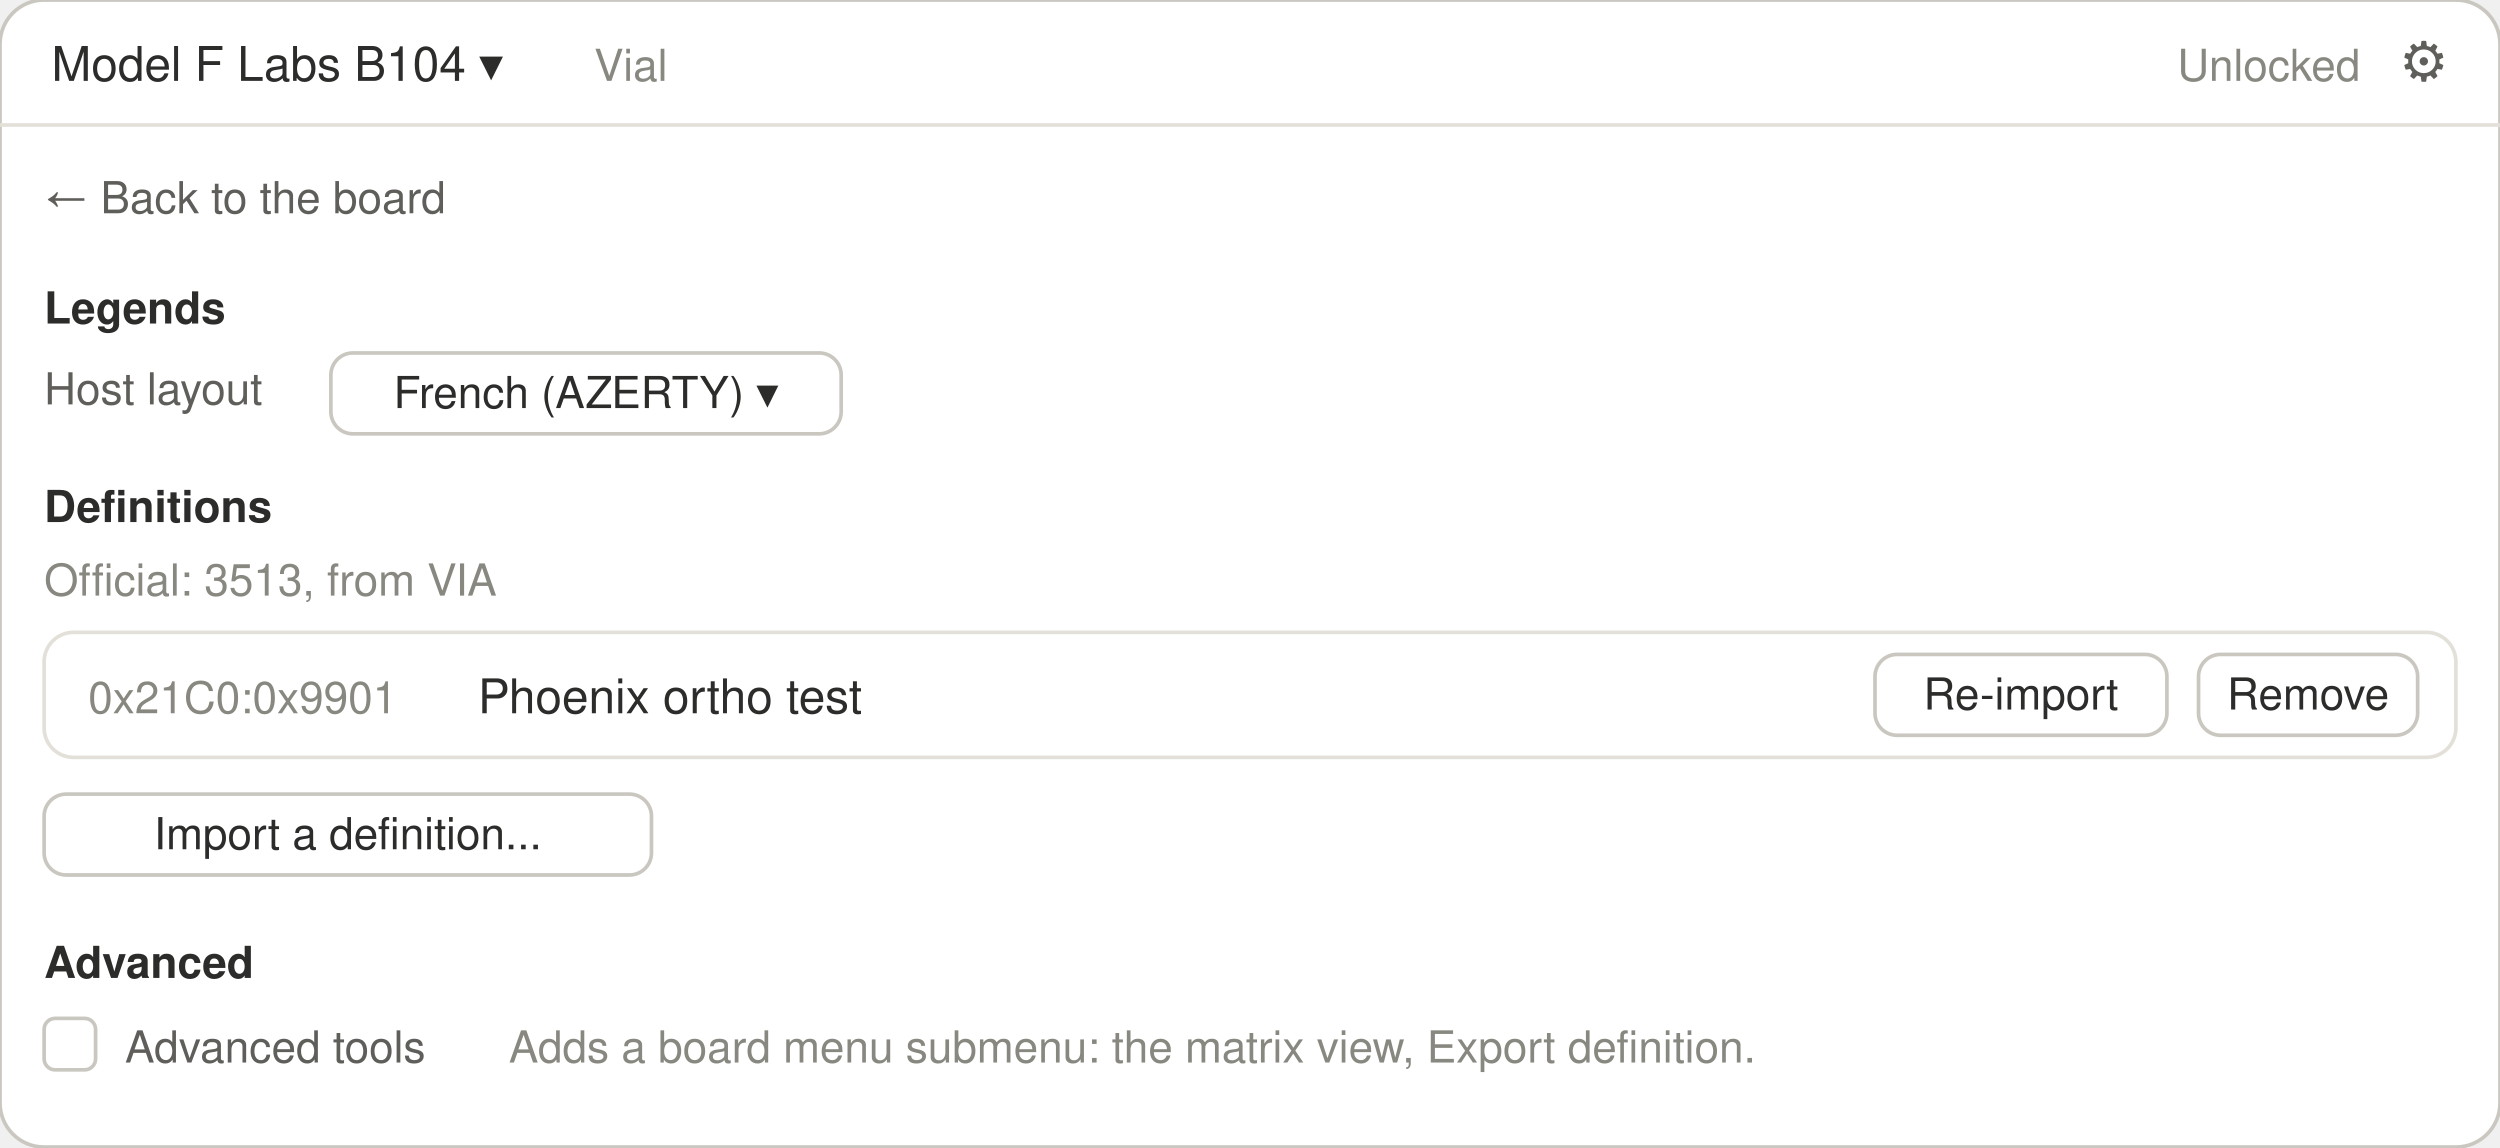
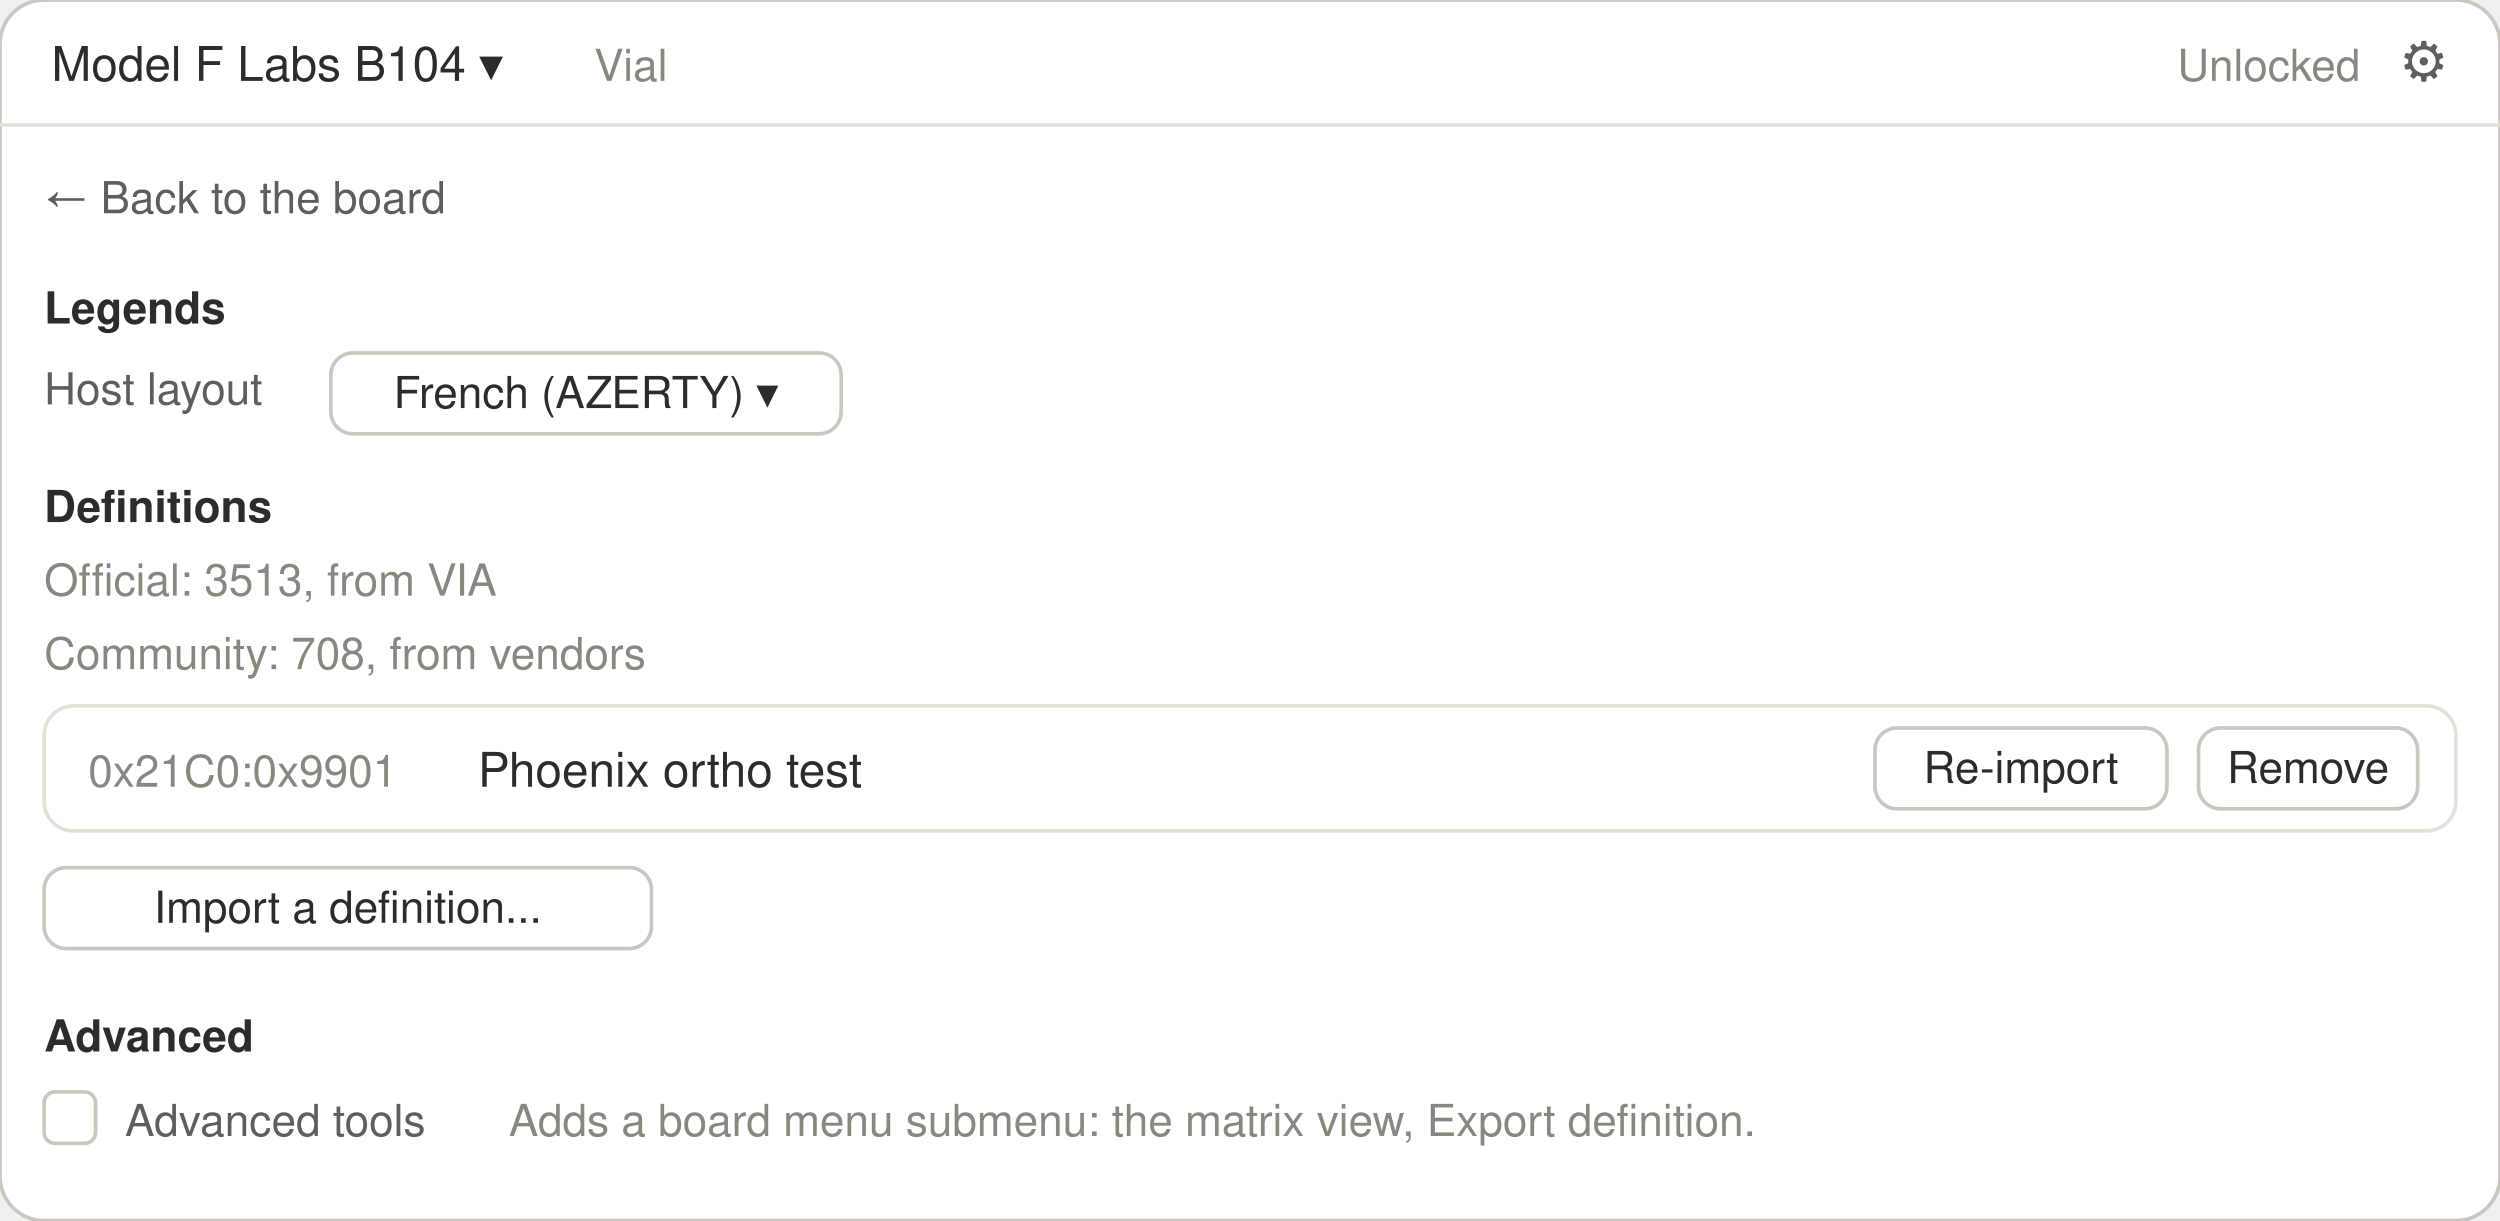
- <svg xmlns="http://www.w3.org/2000/svg" width="680" height="312" viewBox="0 0 680 312">
-   <rect x="0.0" y="0.0" width="680.0" height="312.0" rx="12" fill="#FFFFFF" stroke="#C9C7BF" stroke-width="1" />
+ <svg xmlns="http://www.w3.org/2000/svg" width="680" height="332" viewBox="0 0 680 332">
+   <rect x="0.0" y="0.0" width="680.0" height="332.0" rx="12" fill="#FFFFFF" stroke="#C9C7BF" stroke-width="1" />
  <text x="14.0" y="22.0" font-family="Segoe UI, Helvetica, Arial, sans-serif" font-size="13" fill="#2C2C2A" text-anchor="start" font-weight="400">Model F Labs B104  ▾</text>
  <text x="161.6" y="22.0" font-family="Segoe UI, Helvetica, Arial, sans-serif" font-size="12" fill="#888780" text-anchor="start" font-weight="400">Vial</text>
  <text x="666.0" y="22.0" font-family="Segoe UI, Helvetica, Arial, sans-serif" font-size="15" fill="#5F5E5A" text-anchor="end" font-weight="400">⚙</text>
  <text x="642.0" y="22.0" font-family="Segoe UI, Helvetica, Arial, sans-serif" font-size="12" fill="#888780" text-anchor="end" font-weight="400">Unlocked</text>
  <line x1="0" y1="34" x2="680" y2="34" stroke="#E2E0D8" stroke-width="1" />
  <text x="12.0" y="58.0" font-family="Segoe UI, Helvetica, Arial, sans-serif" font-size="12" fill="#5F5E5A" text-anchor="start" font-weight="400">← Back to the board</text>
  <text x="12.0" y="88.0" font-family="Segoe UI, Helvetica, Arial, sans-serif" font-size="12" fill="#2C2C2A" text-anchor="start" font-weight="600">Legends</text>
  <text x="12.0" y="110.0" font-family="Segoe UI, Helvetica, Arial, sans-serif" font-size="12" fill="#5F5E5A" text-anchor="start" font-weight="400">Host layout</text>
  <rect x="90.0" y="96.0" width="138.8" height="22.0" rx="6" fill="#FFFFFF" stroke="#C9C7BF" stroke-width="1" />
  <text x="159.4" y="111.0" font-family="Segoe UI, Helvetica, Arial, sans-serif" font-size="12" fill="#2C2C2A" text-anchor="middle" font-weight="400">French (AZERTY)  ▾</text>
  <text x="12.0" y="142.0" font-family="Segoe UI, Helvetica, Arial, sans-serif" font-size="12" fill="#2C2C2A" text-anchor="start" font-weight="600">Definitions</text>
  <text x="12.0" y="162.0" font-family="Segoe UI, Helvetica, Arial, sans-serif" font-size="12" fill="#888780" text-anchor="start" font-weight="400">Official: 3513, from VIA</text>
-   <rect x="12.0" y="172.0" width="656.0" height="34.0" rx="8" fill="#FFFFFF" stroke="#E2E0D8" stroke-width="1" />
-   <text x="24.0" y="194.0" font-family="Segoe UI, Helvetica, Arial, sans-serif" font-size="12" fill="#888780" text-anchor="start" font-weight="400">0x21C0:0x9901</text>
-   <text x="130.0" y="194.0" font-family="Segoe UI, Helvetica, Arial, sans-serif" font-size="13" fill="#2C2C2A" text-anchor="start" font-weight="400">Phoenix ortho test</text>
-   <rect x="510.0" y="178.0" width="79.4" height="22.0" rx="6" fill="#FFFFFF" stroke="#C9C7BF" stroke-width="1" />
-   <text x="549.7" y="193.0" font-family="Segoe UI, Helvetica, Arial, sans-serif" font-size="12" fill="#2C2C2A" text-anchor="middle" font-weight="400">Re-import</text>
-   <rect x="598.0" y="178.0" width="59.6" height="22.0" rx="6" fill="#FFFFFF" stroke="#C9C7BF" stroke-width="1" />
-   <text x="627.8" y="193.0" font-family="Segoe UI, Helvetica, Arial, sans-serif" font-size="12" fill="#2C2C2A" text-anchor="middle" font-weight="400">Remove</text>
-   <rect x="12.0" y="216.0" width="165.2" height="22.0" rx="6" fill="#FFFFFF" stroke="#C9C7BF" stroke-width="1" />
-   <text x="94.6" y="231.0" font-family="Segoe UI, Helvetica, Arial, sans-serif" font-size="12" fill="#2C2C2A" text-anchor="middle" font-weight="400">Import a definition...</text>
-   <text x="12.0" y="266.0" font-family="Segoe UI, Helvetica, Arial, sans-serif" font-size="12" fill="#2C2C2A" text-anchor="start" font-weight="600">Advanced</text>
-   <rect x="12.0" y="277.0" width="14.0" height="14.0" rx="3" fill="#FFFFFF" stroke="#C9C7BF" stroke-width="1" />
-   <text x="34.0" y="289.0" font-family="Segoe UI, Helvetica, Arial, sans-serif" font-size="12" fill="#5F5E5A" text-anchor="start" font-weight="400">Advanced tools</text>
-   <text x="138.4" y="289.0" font-family="Segoe UI, Helvetica, Arial, sans-serif" font-size="12" fill="#888780" text-anchor="start" font-weight="400">Adds a board menu submenu: the matrix view, Export definition.</text>
+   <text x="12.0" y="182.0" font-family="Segoe UI, Helvetica, Arial, sans-serif" font-size="12" fill="#888780" text-anchor="start" font-weight="400">Community: 708, from vendors</text>
+   <rect x="12.0" y="192.0" width="656.0" height="34.0" rx="8" fill="#FFFFFF" stroke="#E2E0D8" stroke-width="1" />
+   <text x="24.0" y="214.0" font-family="Segoe UI, Helvetica, Arial, sans-serif" font-size="12" fill="#888780" text-anchor="start" font-weight="400">0x21C0:0x9901</text>
+   <text x="130.0" y="214.0" font-family="Segoe UI, Helvetica, Arial, sans-serif" font-size="13" fill="#2C2C2A" text-anchor="start" font-weight="400">Phoenix ortho test</text>
+   <rect x="510.0" y="198.0" width="79.4" height="22.0" rx="6" fill="#FFFFFF" stroke="#C9C7BF" stroke-width="1" />
+   <text x="549.7" y="213.0" font-family="Segoe UI, Helvetica, Arial, sans-serif" font-size="12" fill="#2C2C2A" text-anchor="middle" font-weight="400">Re-import</text>
+   <rect x="598.0" y="198.0" width="59.6" height="22.0" rx="6" fill="#FFFFFF" stroke="#C9C7BF" stroke-width="1" />
+   <text x="627.8" y="213.0" font-family="Segoe UI, Helvetica, Arial, sans-serif" font-size="12" fill="#2C2C2A" text-anchor="middle" font-weight="400">Remove</text>
+   <rect x="12.0" y="236.0" width="165.2" height="22.0" rx="6" fill="#FFFFFF" stroke="#C9C7BF" stroke-width="1" />
+   <text x="94.6" y="251.0" font-family="Segoe UI, Helvetica, Arial, sans-serif" font-size="12" fill="#2C2C2A" text-anchor="middle" font-weight="400">Import a definition...</text>
+   <text x="12.0" y="286.0" font-family="Segoe UI, Helvetica, Arial, sans-serif" font-size="12" fill="#2C2C2A" text-anchor="start" font-weight="600">Advanced</text>
+   <rect x="12.0" y="297.0" width="14.0" height="14.0" rx="3" fill="#FFFFFF" stroke="#C9C7BF" stroke-width="1" />
+   <text x="34.0" y="309.0" font-family="Segoe UI, Helvetica, Arial, sans-serif" font-size="12" fill="#5F5E5A" text-anchor="start" font-weight="400">Advanced tools</text>
+   <text x="138.4" y="309.0" font-family="Segoe UI, Helvetica, Arial, sans-serif" font-size="12" fill="#888780" text-anchor="start" font-weight="400">Adds a board menu submenu: the matrix view, Export definition.</text>
</svg>
